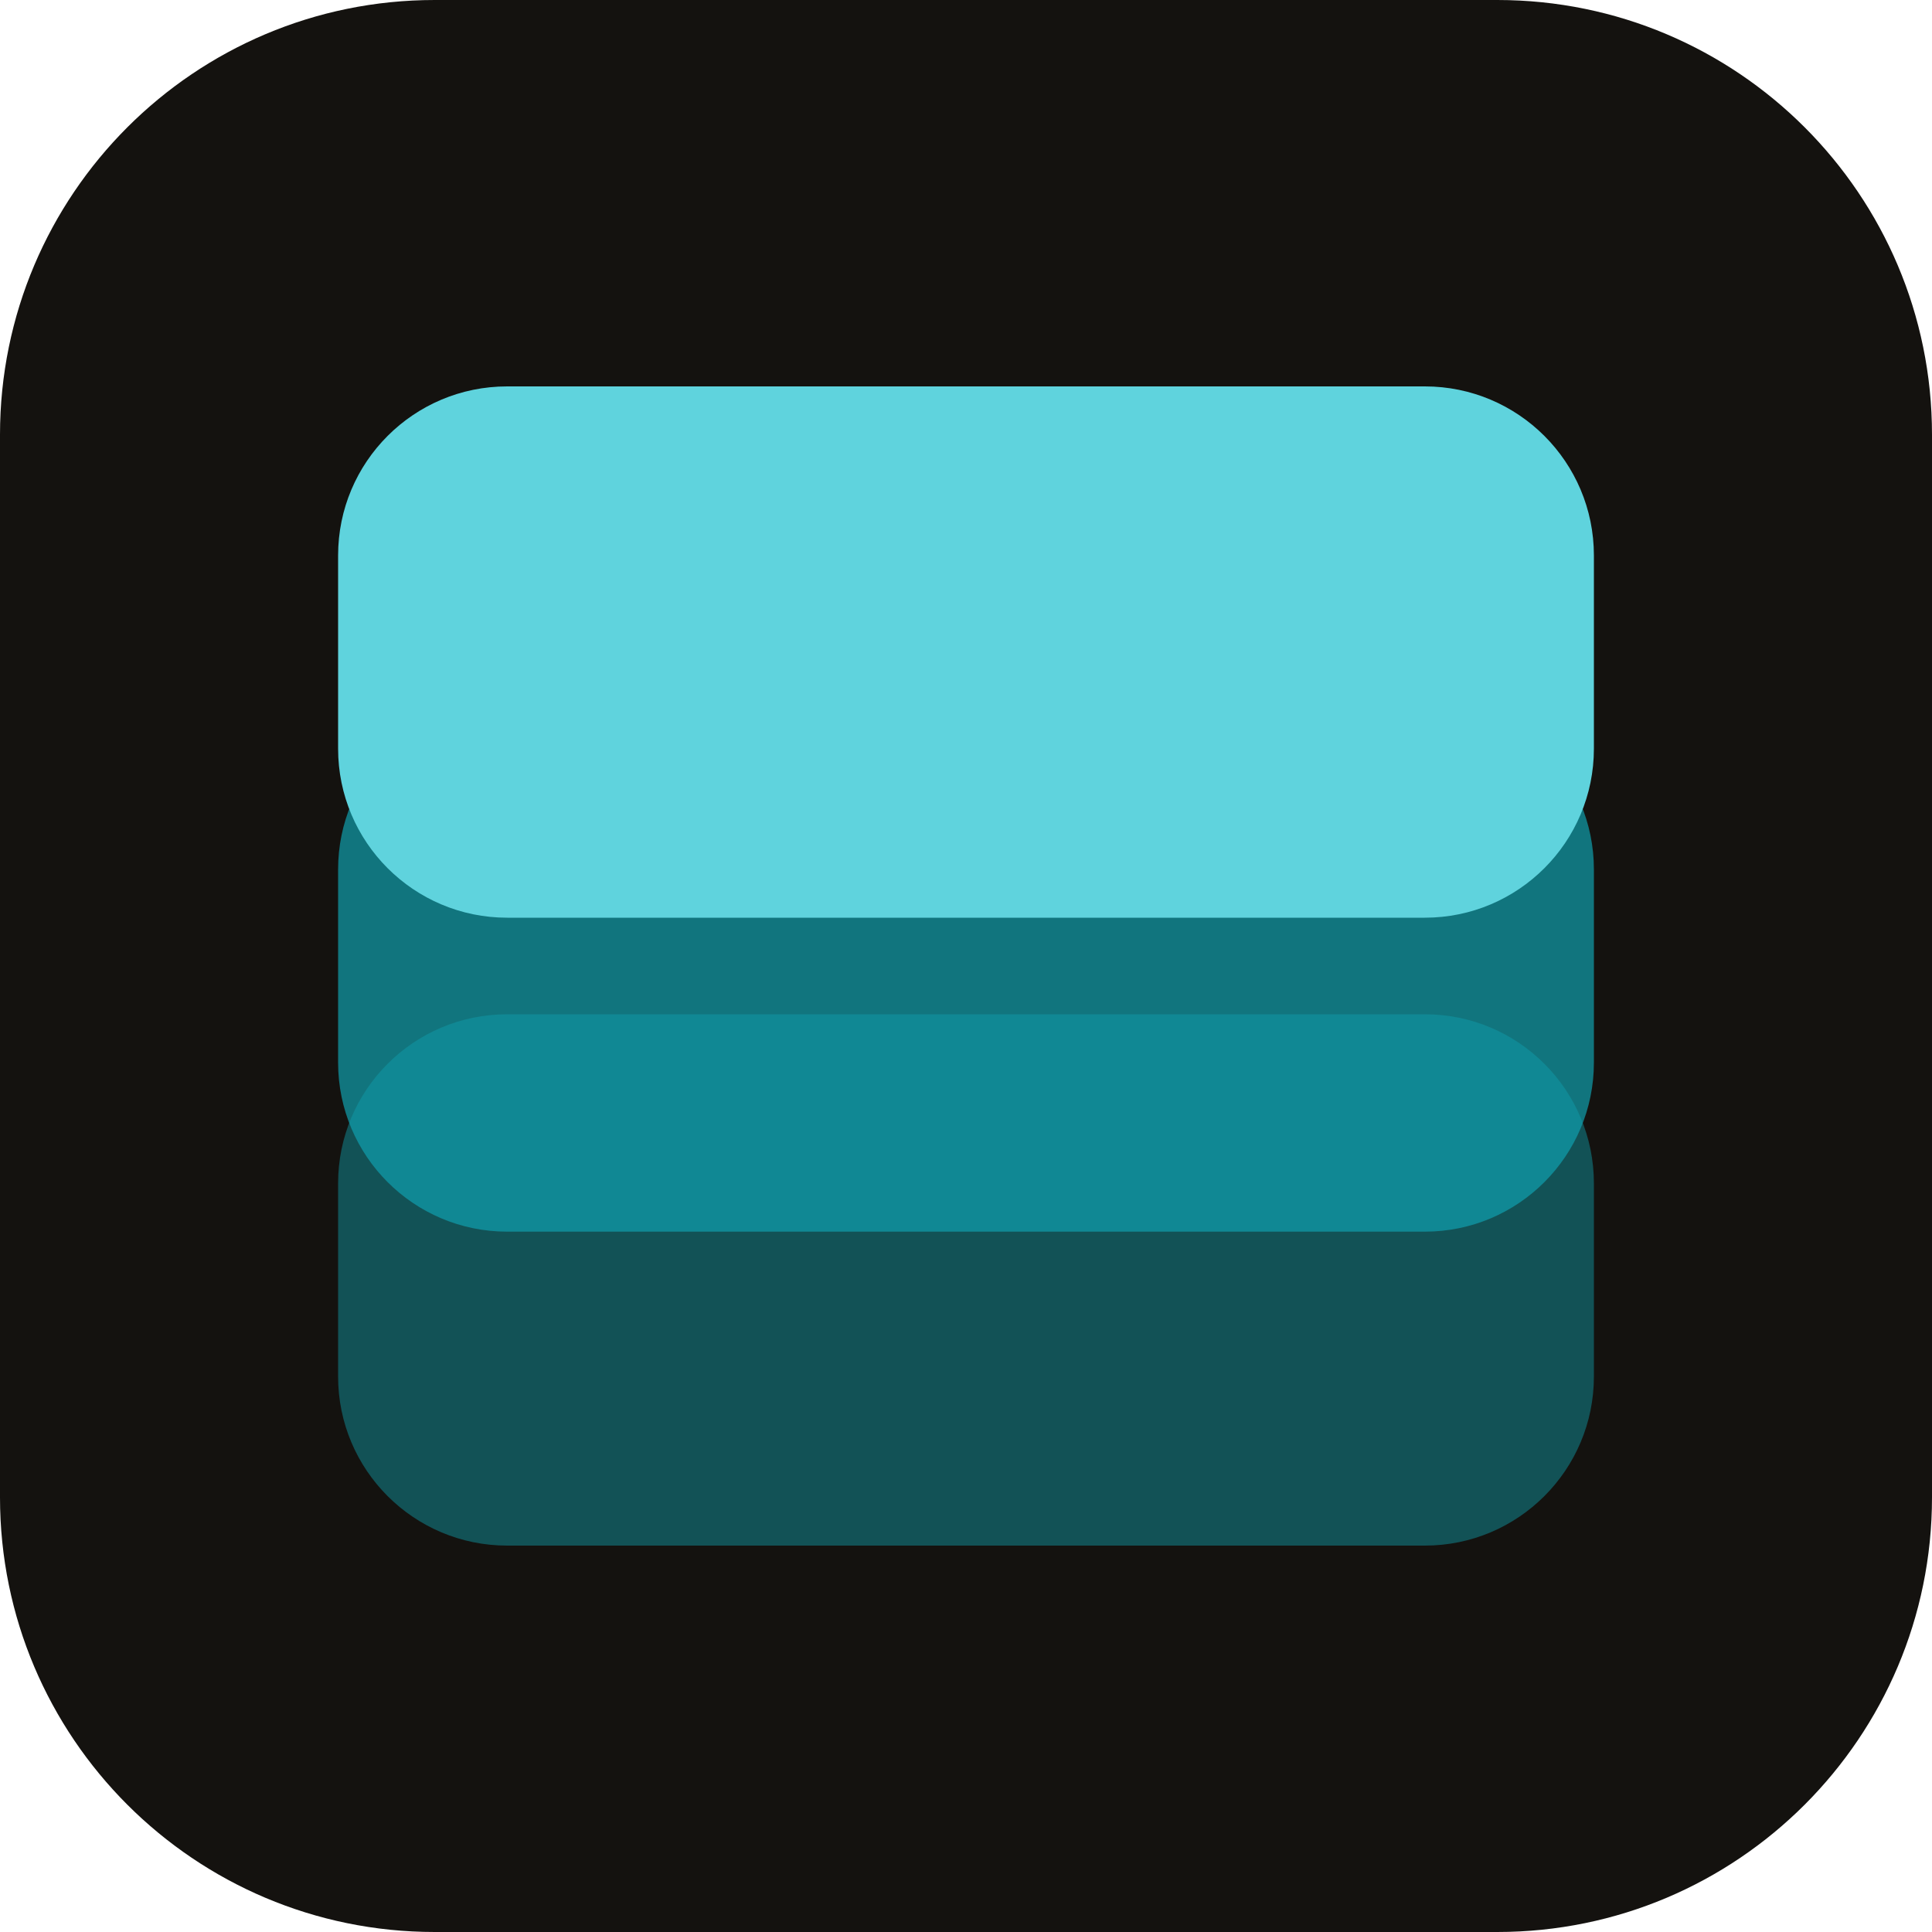
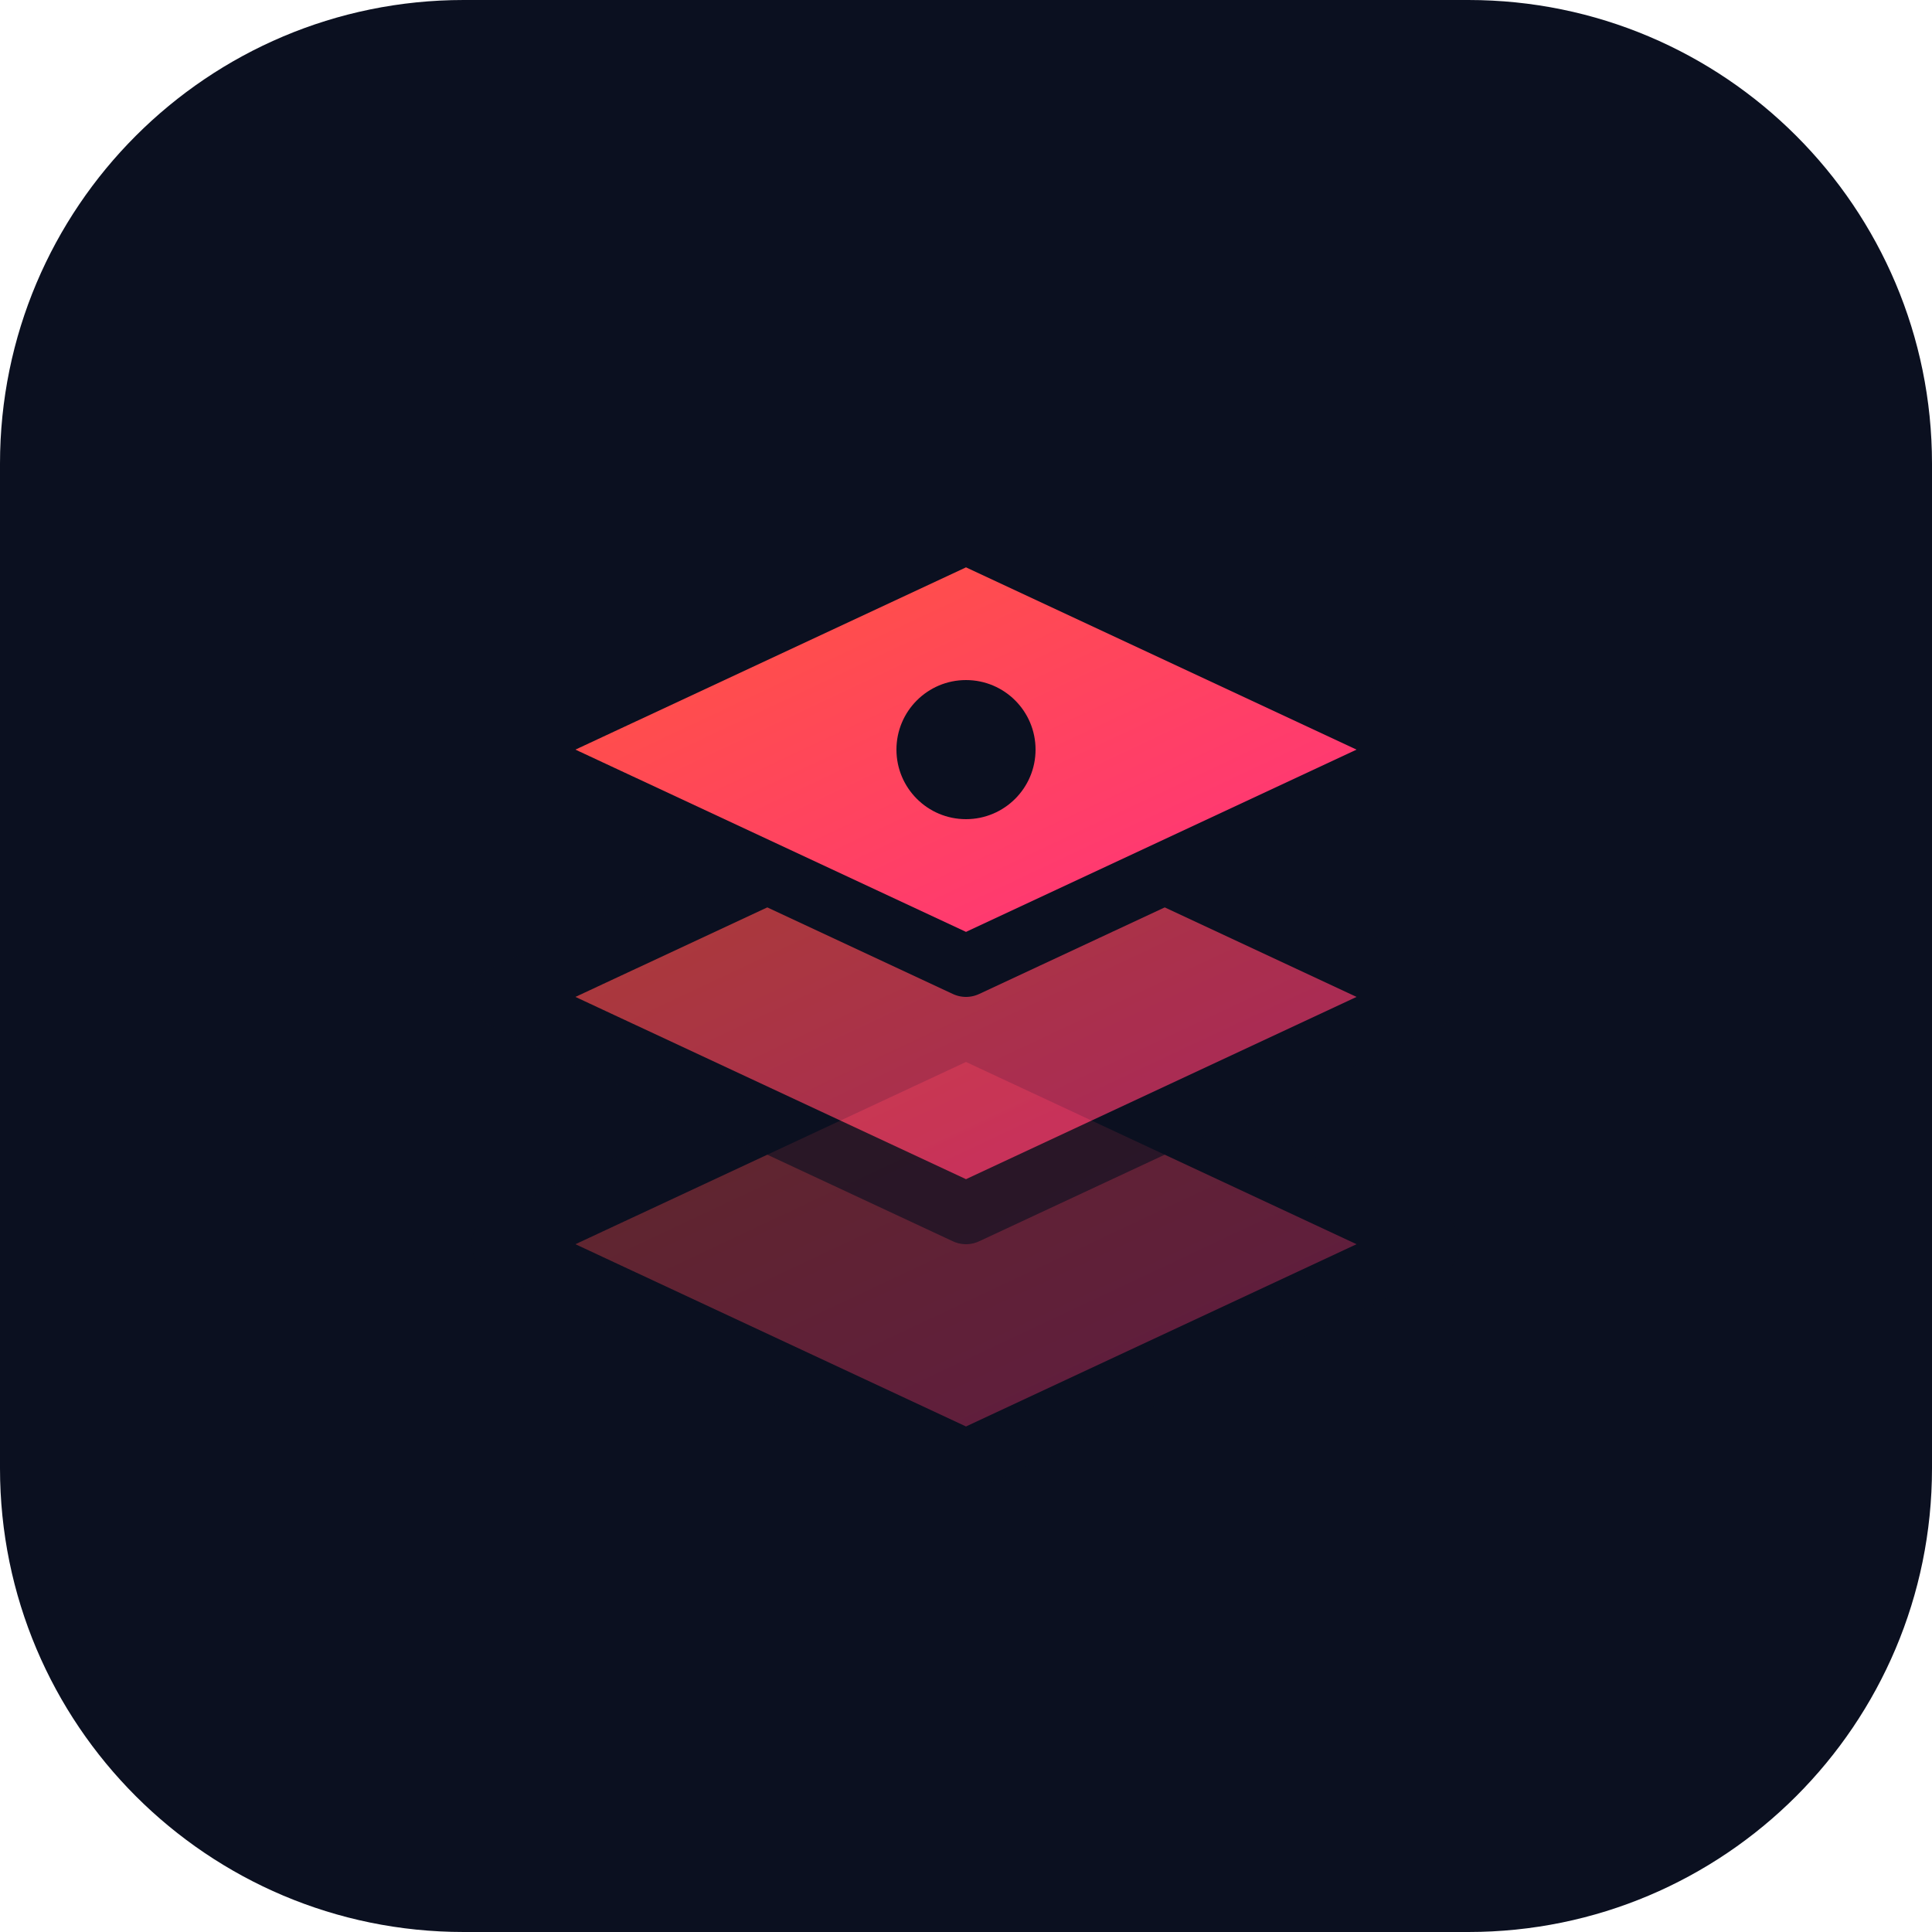
- <svg xmlns="http://www.w3.org/2000/svg" viewBox="0 0 40 40">
-   <rect width="40" height="40" rx="9" fill="#14120f" />
-   <rect x="7" y="21" width="26" height="11" rx="3.5" fill="#0f9fae" opacity=".45" />
-   <rect x="7" y="14.5" width="26" height="11" rx="3.5" fill="#0f9fae" opacity=".7" />
-   <rect x="7" y="8" width="26" height="11" rx="3.5" fill="#5fd3dd" />
+ <svg xmlns="http://www.w3.org/2000/svg" viewBox="0 0 100 100">
+   <defs>
+     <linearGradient id="g" x1="0" y1="0" x2="1" y2="1">
+       <stop offset="0" stop-color="#FF5A36" />
+       <stop offset="1" stop-color="#FF2D87" />
+     </linearGradient>
+   </defs>
+   <rect width="100" height="100" rx="24" fill="#0B1020" />
+   <g transform="translate(10 10) scale(.8)">
+     <path d="M50 54L80 68L50 82L20 68Z" fill="url(#g)" opacity="0.35" stroke="#0B1020" stroke-width="4" stroke-linejoin="round" />
+     <path d="M50 38L80 52L50 66L20 52Z" fill="url(#g)" opacity="0.65" stroke="#0B1020" stroke-width="4" stroke-linejoin="round" />
+     <path d="M50 22L80 36L50 50L20 36Z" fill="url(#g)" stroke="#0B1020" stroke-width="4" stroke-linejoin="round" />
+     <circle cx="50" cy="36" r="4.5" fill="#0B1020" />
+   </g>
</svg>
